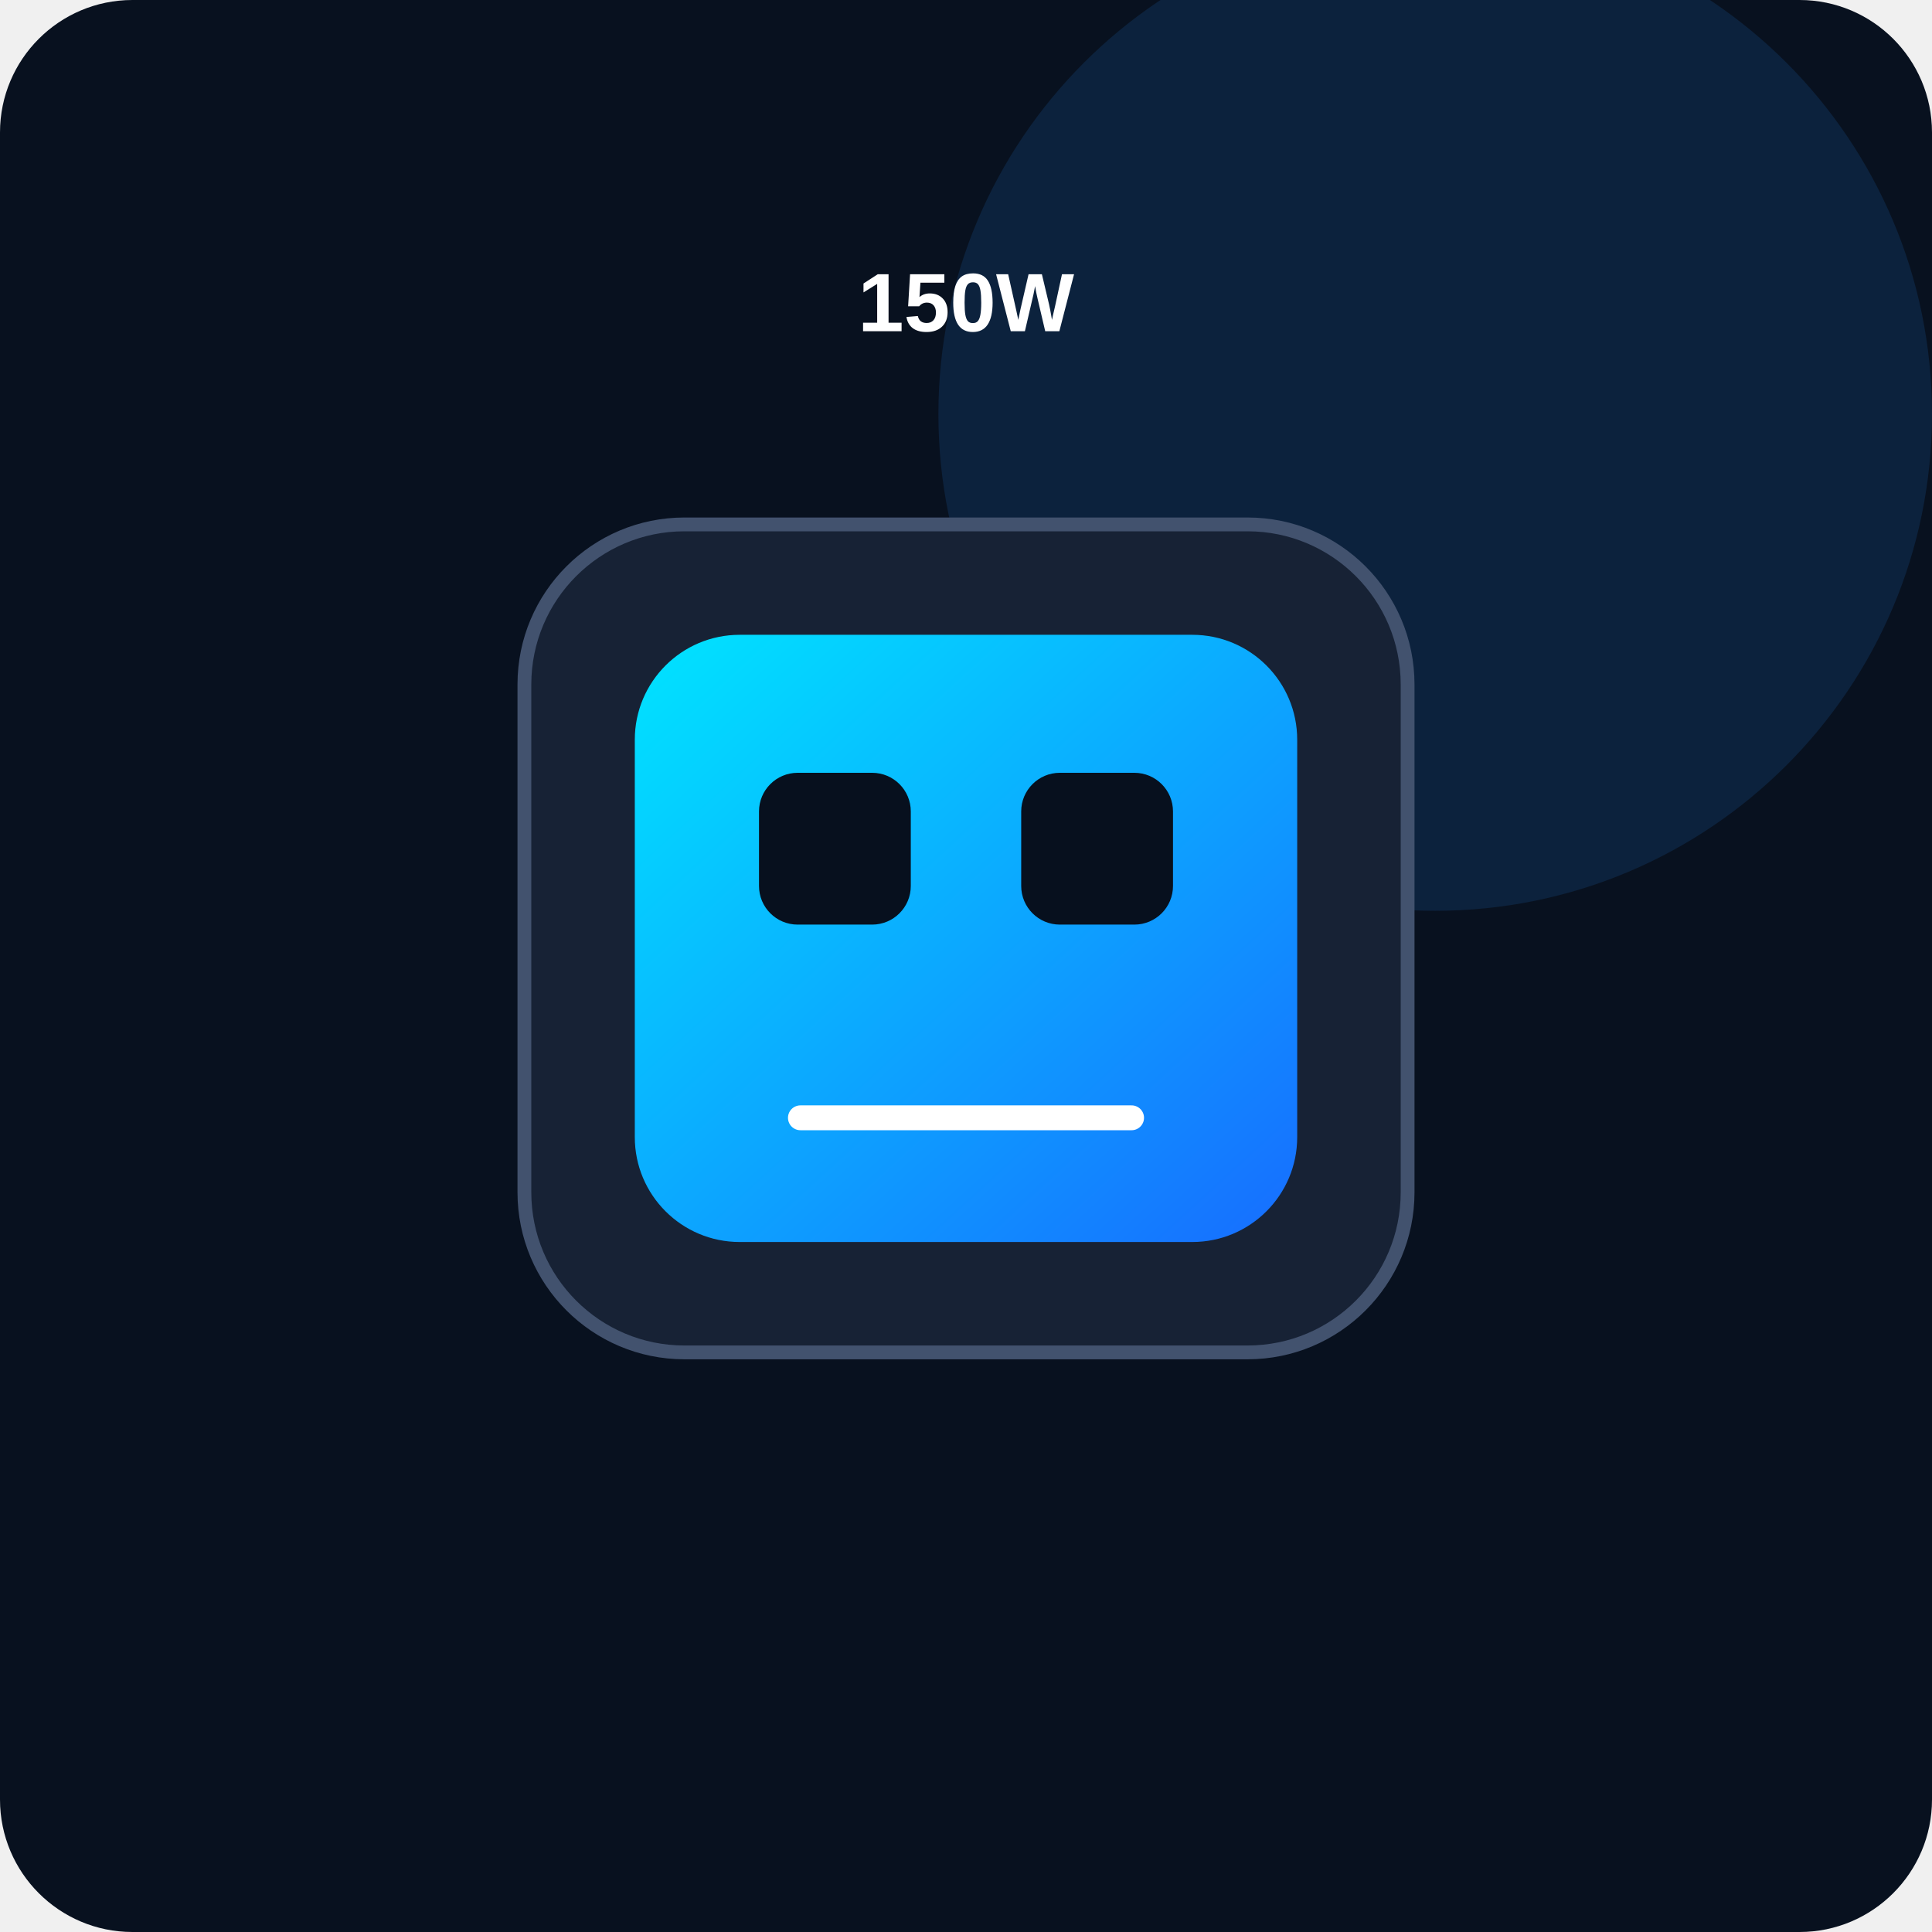
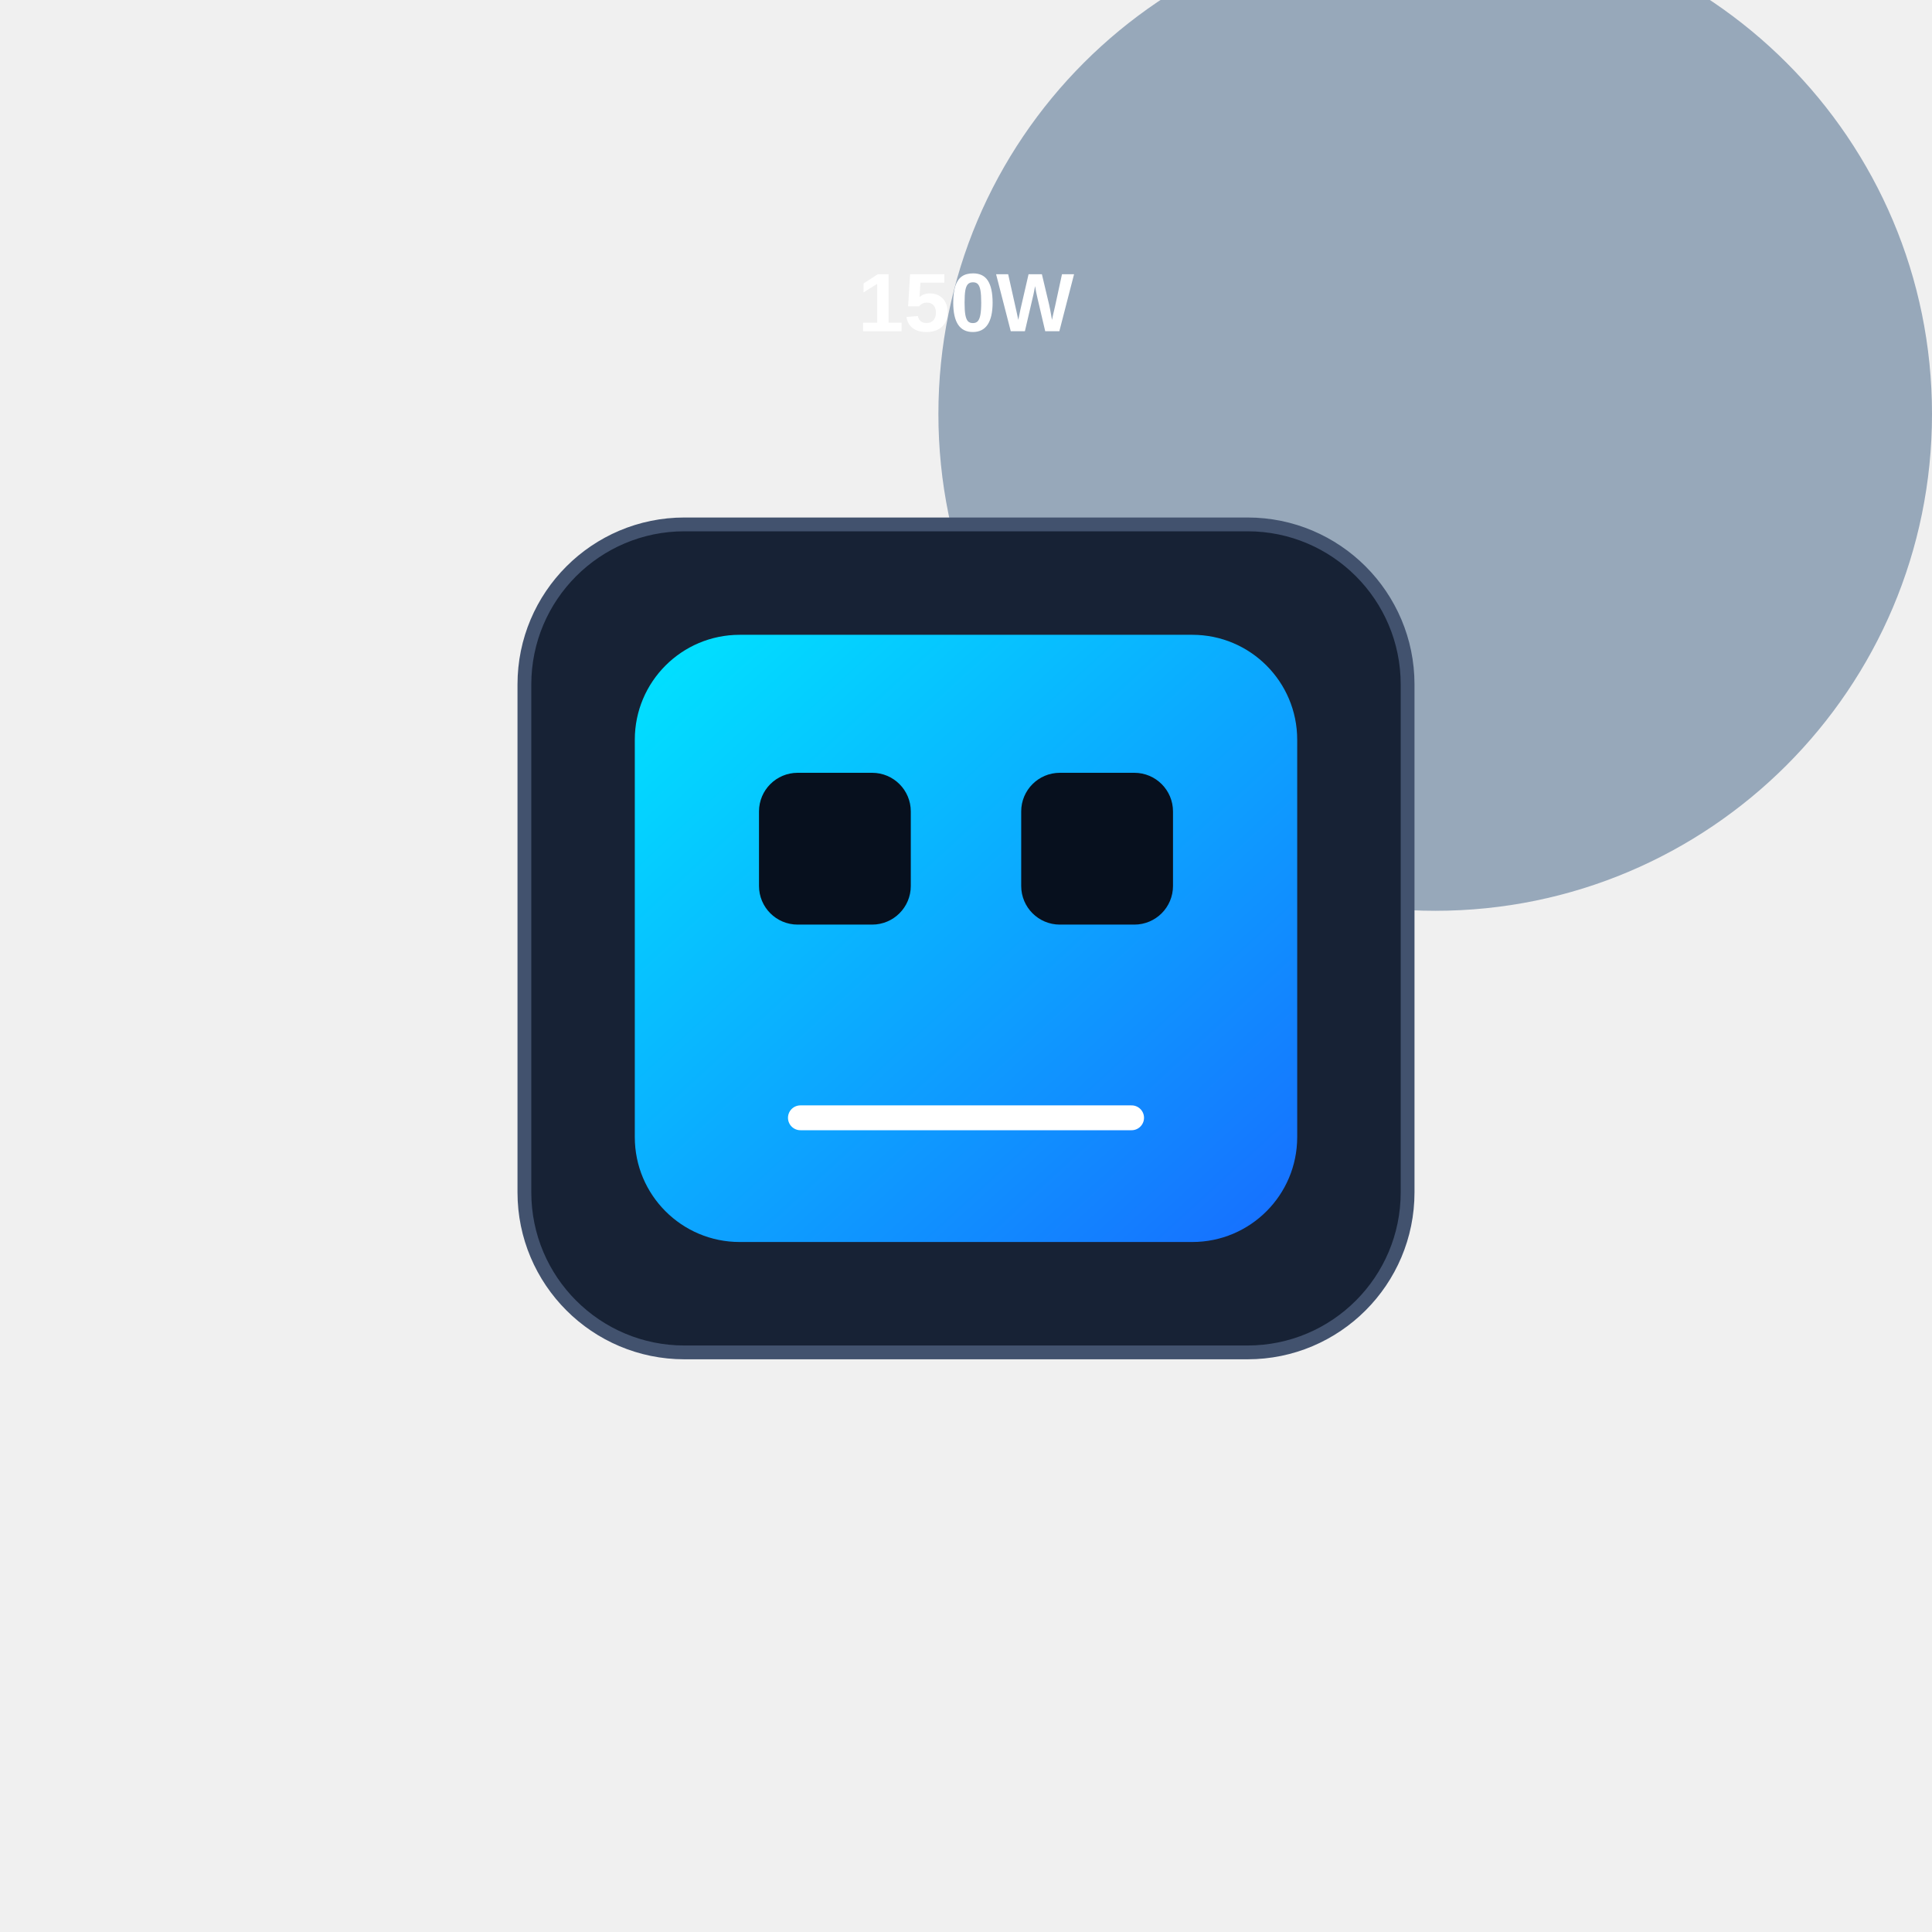
<svg xmlns="http://www.w3.org/2000/svg" viewBox="0 0 700 700">
  <defs>
    <linearGradient id="g" x1="0" y1="0" x2="1" y2="1">
      <stop stop-color="#00e5ff" />
      <stop offset="1" stop-color="#176cff" />
    </linearGradient>
  </defs>
-   <rect width="700" height="700" rx="48" fill="#08111f" />
+   <rect width="700" height="700" rx="48" fill="none" />
  <circle cx="520" cy="150" r="180" fill="#123b69" opacity=".4" />
  <rect x="190" y="190" width="320" height="300" rx="58" fill="#172235" stroke="#42526e" stroke-width="5" />
  <rect x="230" y="230" width="240" height="220" rx="38" fill="url(#g)" />
  <rect x="275" y="280" width="55" height="55" rx="14" fill="#07101e" />
  <rect x="370" y="280" width="55" height="55" rx="14" fill="#07101e" />
  <path d="M290 405h120" stroke="#fff" stroke-width="9" stroke-linecap="round" />
  <text x="350" y="120" fill="#fff" font-size="30" text-anchor="middle" font-family="Arial" font-weight="700">150W</text>
</svg>
